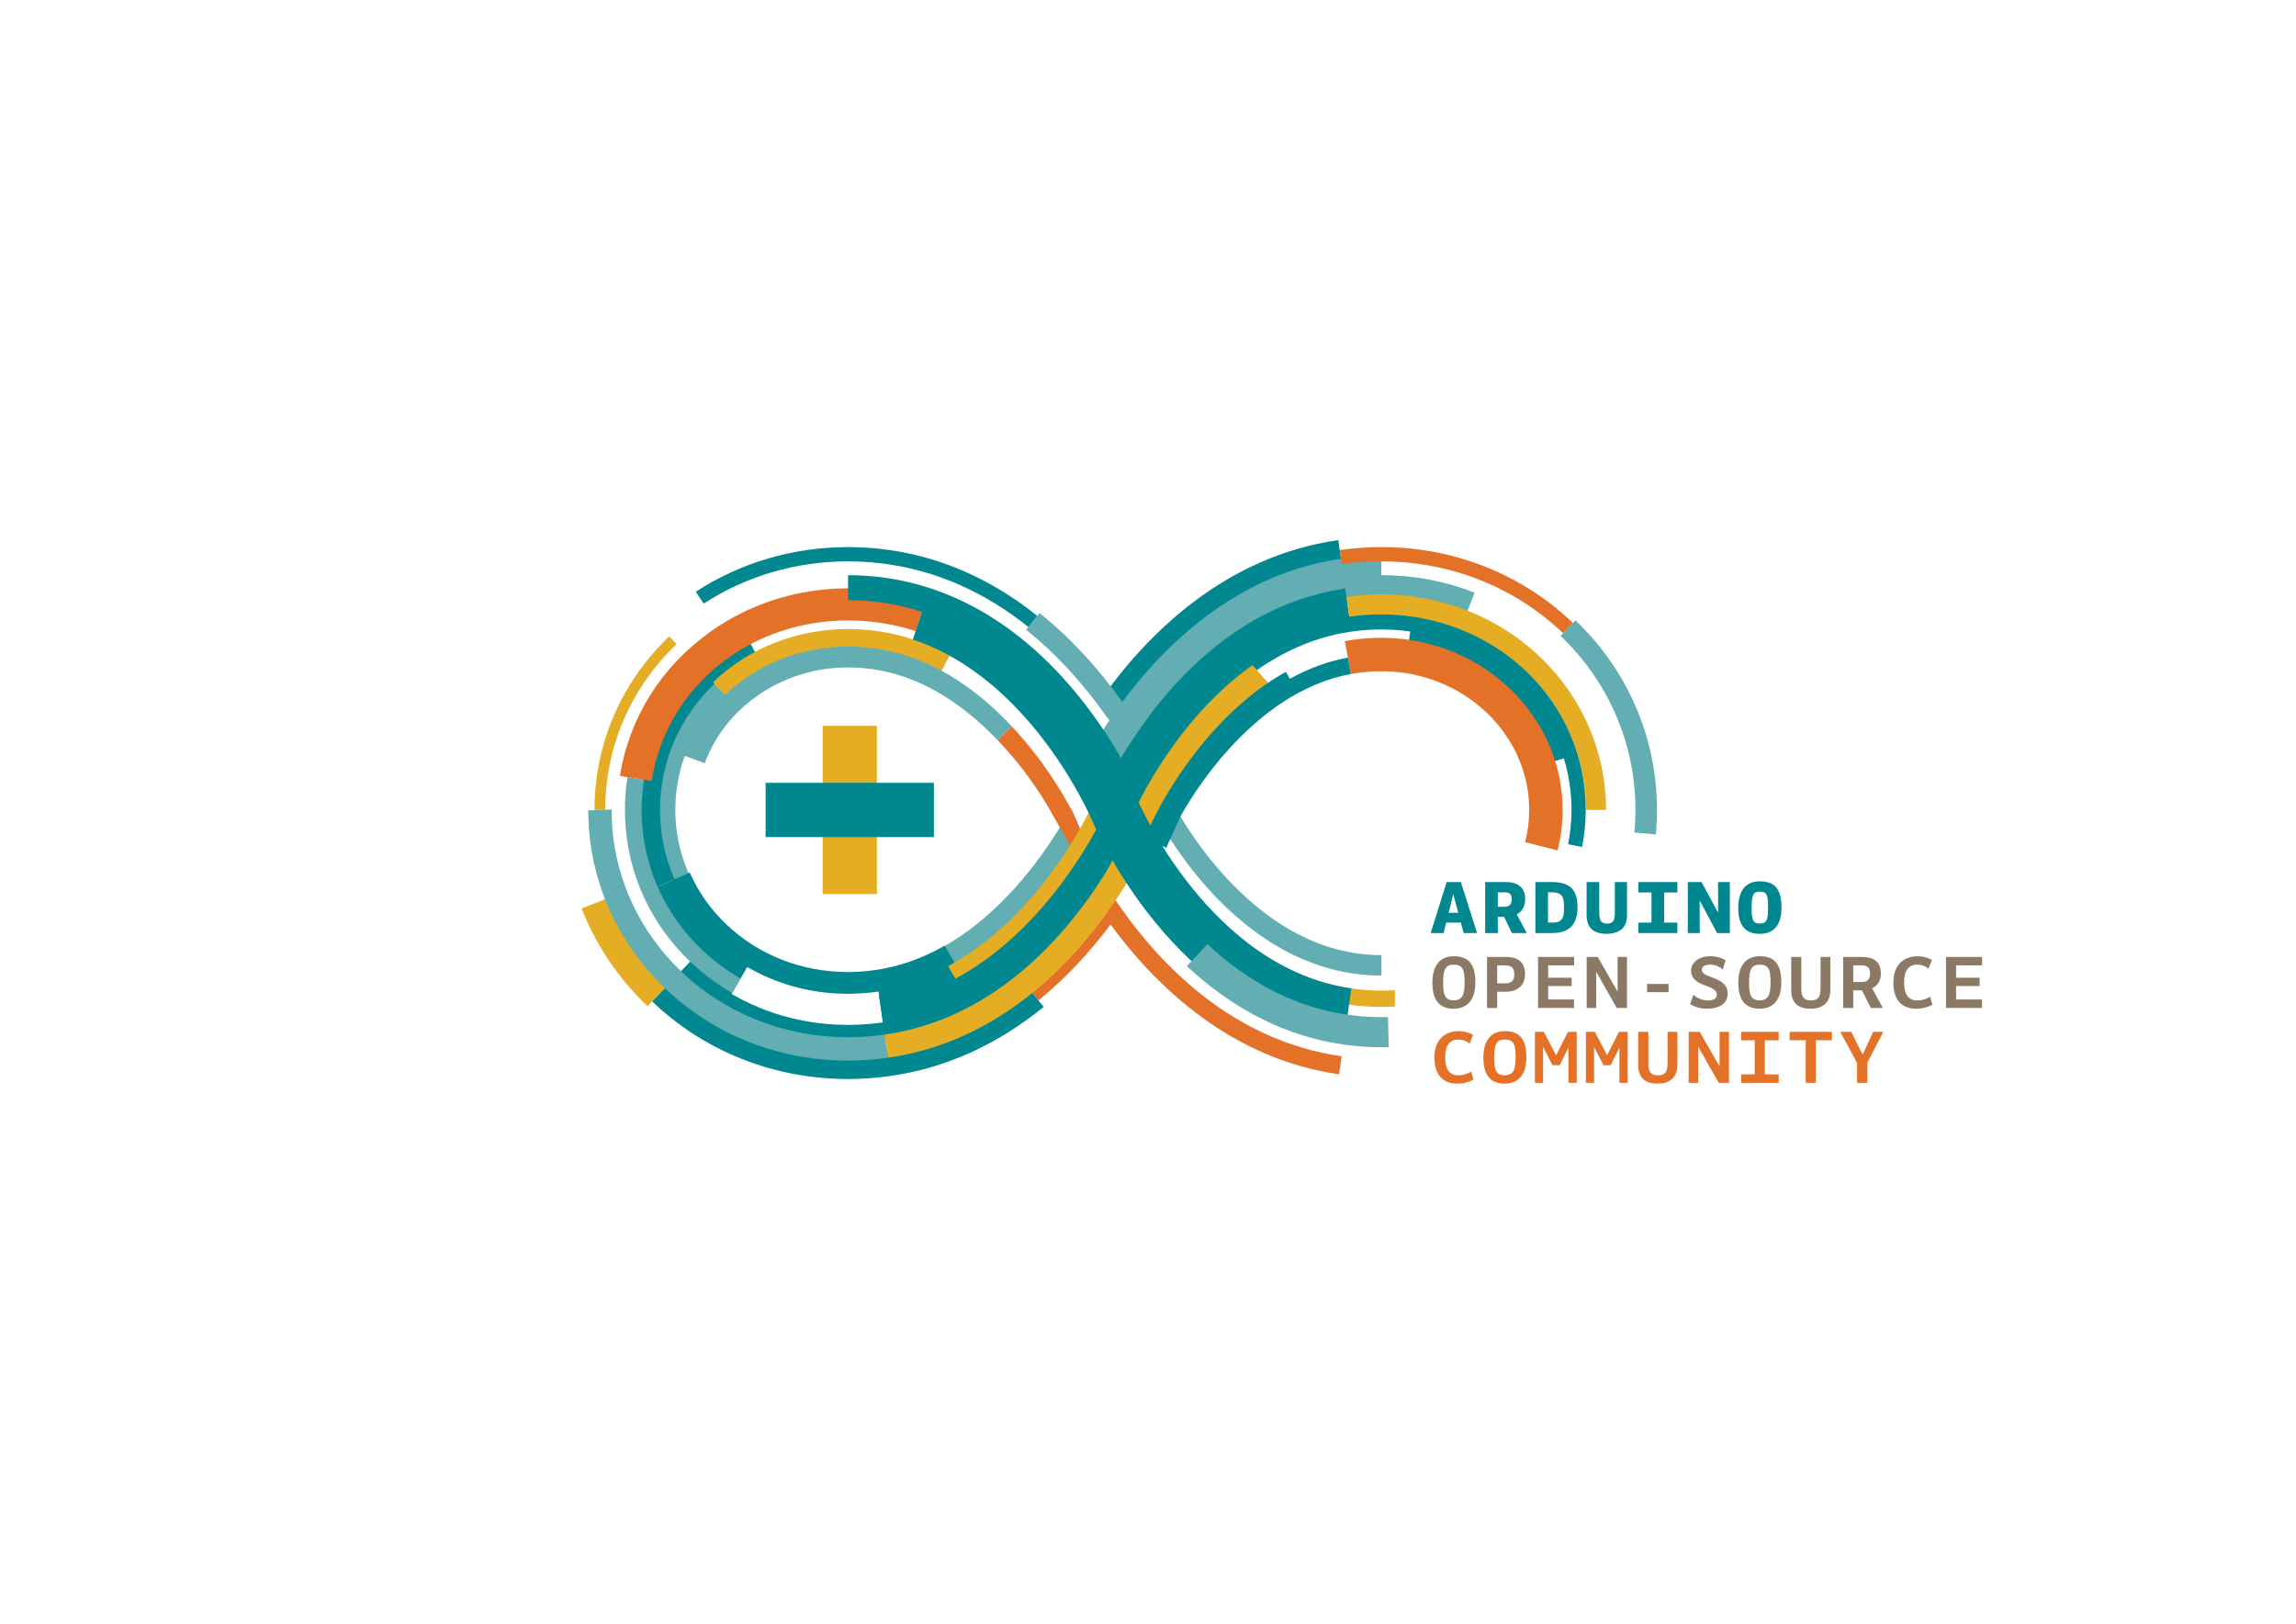
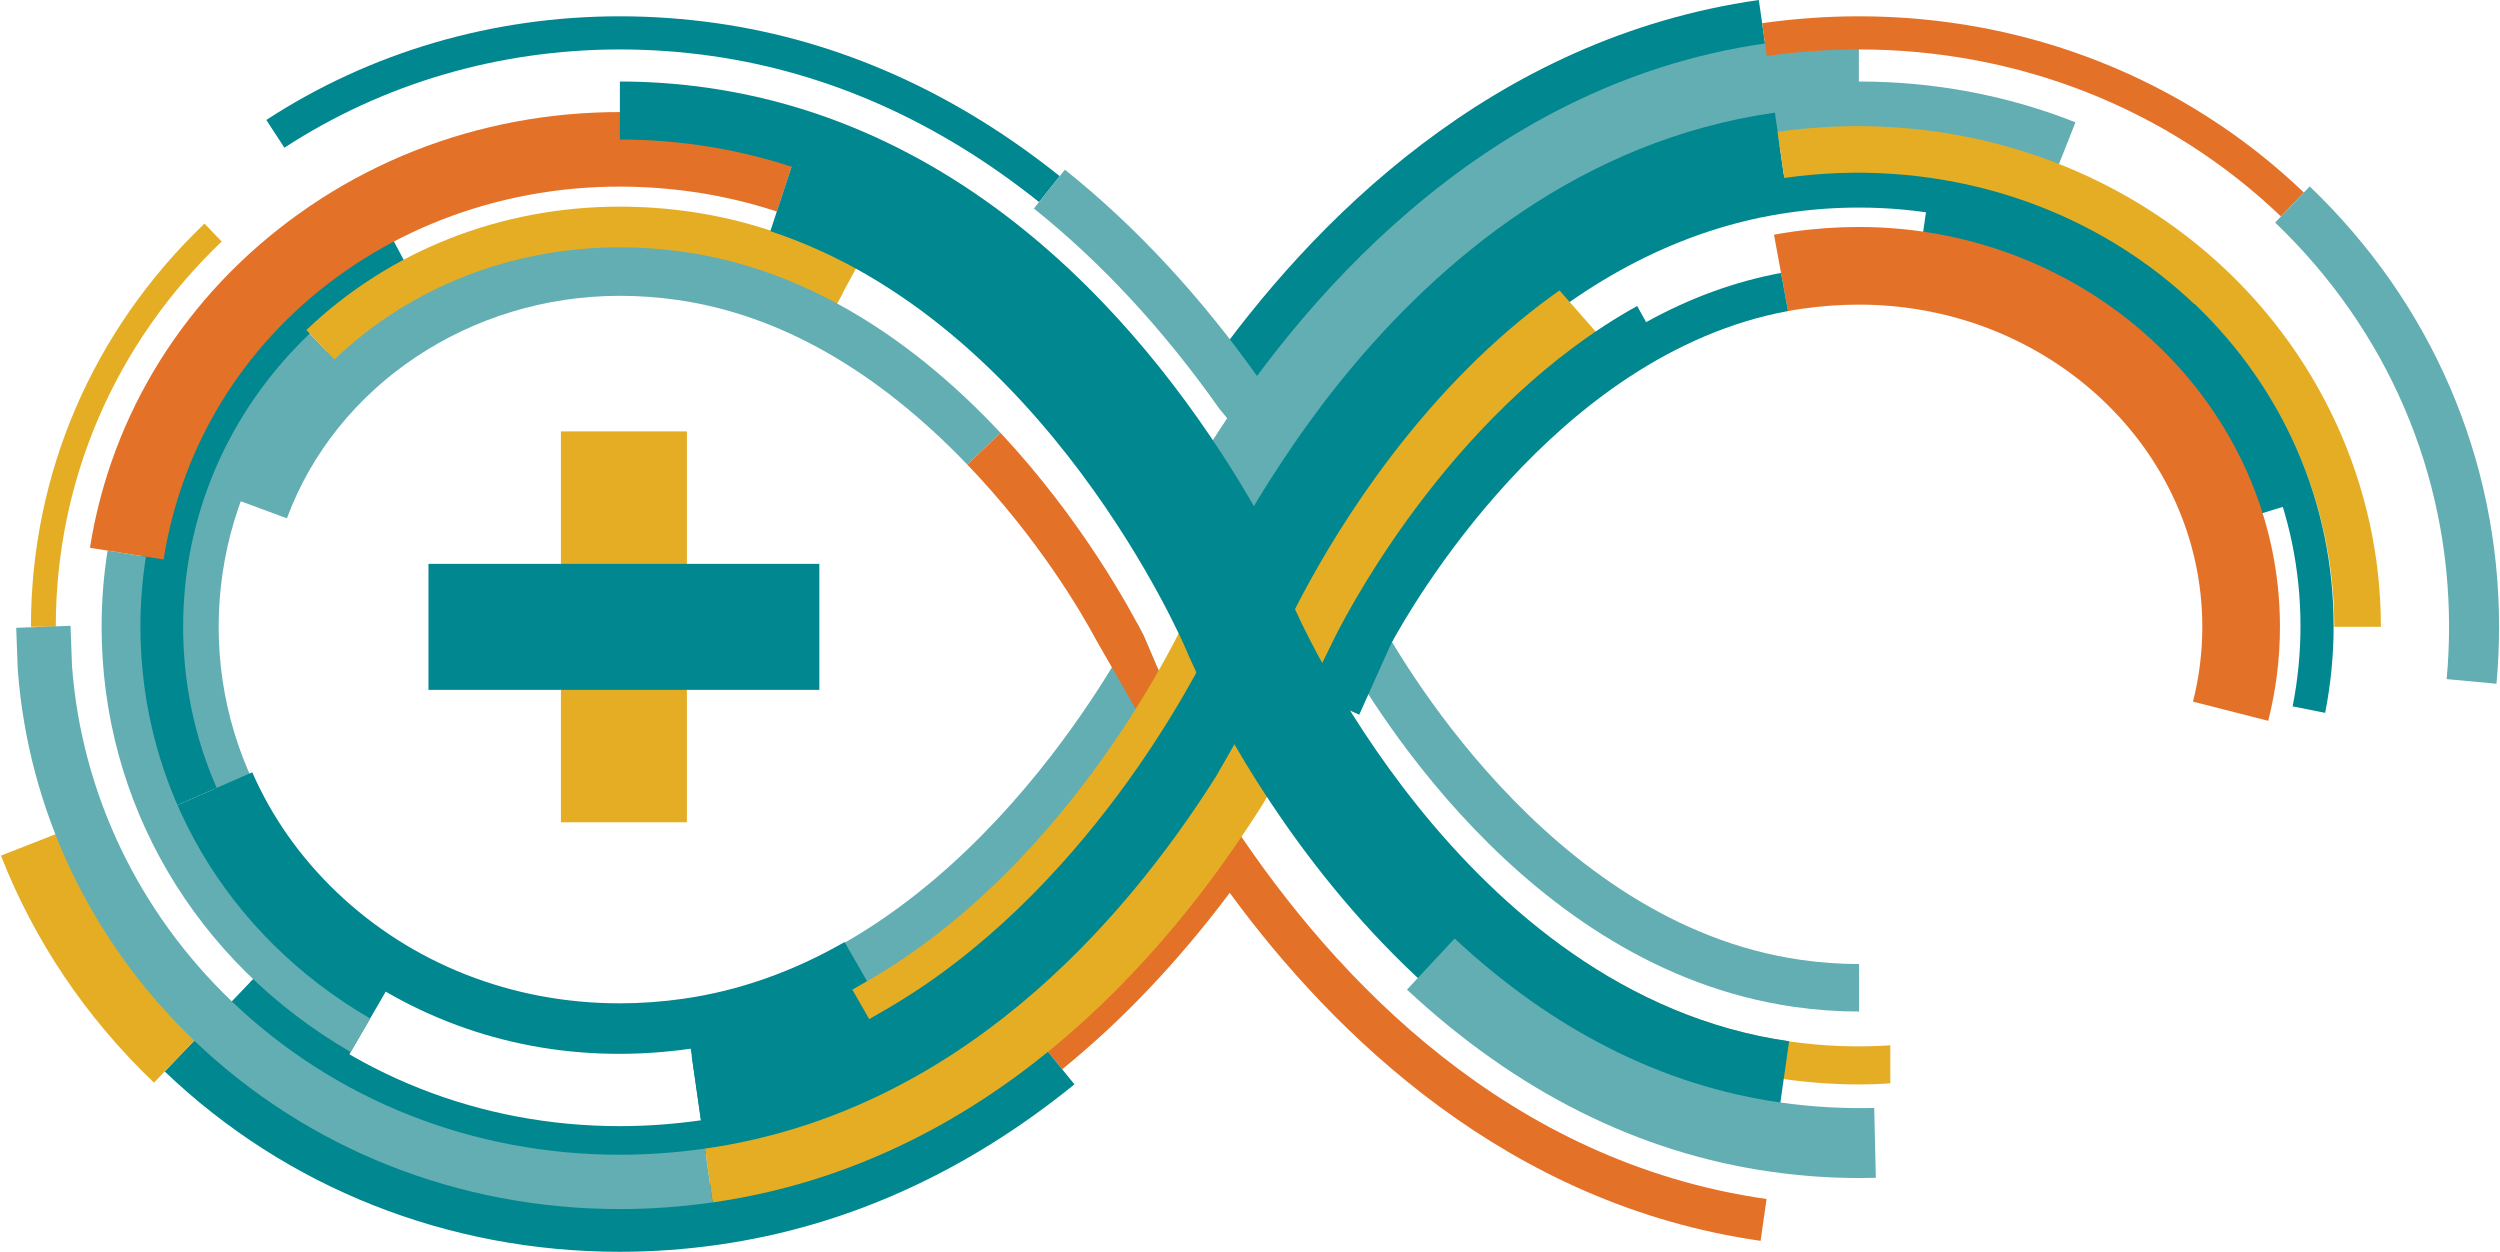
- <svg xmlns="http://www.w3.org/2000/svg" version="1.0" x="0px" y="0px" width="841.891px" height="595.275px" viewBox="0 0 841.891 595.275" enable-background="new 0 0 841.891 595.275" xml:space="preserve">
-   <g id="LOGO">
-     <g>
-       <path fill="#62AEB2" d="M345.23,245.898l0.872-1.612c-8.086-4.307-16.404-7.133-24.769-8.328c-3.465-0.491-6.956-0.74-10.377-0.74    c-27.598,0-52.288,16.601-61.44,41.308l8.883,3.289c7.781-21.009,28.903-35.124,52.558-35.124c2.978,0,6.021,0.217,9.042,0.646    c16.037,2.291,31.447,11.039,45.803,26l5.229-5.019C363.967,258.769,355.346,251.37,345.23,245.898z" />
-       <path fill="#62AEB2" d="M280.472,356.516c-23.789-11.059-39.16-34.446-39.16-59.582c0-12.716,3.727-25.022,10.776-35.588    c2.682-4.024,5.851-7.796,9.416-11.21l4.367,4.562c-3.233,3.094-6.103,6.509-8.53,10.15c-6.355,9.526-9.715,20.62-9.715,32.085    c0,23.038,13.605,43.675,35.508,53.855L280.472,356.516z" />
-       <path fill="#62AEB2" d="M396.354,304.689l-2.738-6.389c-0.25-0.493-0.595-1.154-1.013-1.933    c-4.795,9.08-30.021,53.416-71.498,59.339c-3.387,0.484-6.88,1.592-10.183,1.592c-9.66-0.004-18.926-2.037-27.538-6.044    l-3.162,5.795c9.61,4.471,19.938,6.739,30.705,6.743c3.651,0,7.397-0.271,11.134-0.805c40.02-5.716,65.279-42.317,74.582-58.423    L396.354,304.689z" />
-       <path fill="#E47128" d="M405.128,335.549c-8.114,11.026-17.068,20.572-26.674,28.371l2.318,2.854    c9.499-7.713,18.374-17.07,26.441-27.847c16.509,22.525,43.977,49.245,83.794,54.929l0.943-6.603    c-40.696-5.811-67.953-34.586-84.16-59.075C407.027,327.022,405.128,335.549,405.128,335.549z" />
-       <path fill="#E5AD24" d="M511.482,362.999c-5.256,0.344-10.605,0.145-15.971-0.622c-12.228-1.748-24.078-6.63-35.223-14.511    l-3.465,4.898c11.929,8.436,24.659,13.668,37.838,15.552c3.966,0.567,7.967,0.854,11.891,0.854c1.651,0,3.293-0.063,4.93-0.163    V362.999z" />
-       <path fill="#E47128" d="M399.523,303.331l-3.17,1.358l-2.738-6.389c-2.051-4.038-9.736-18.259-22.584-31.983l-5.229,5.019    c11.268,11.742,18.037,23.381,20.425,27.84l9.612,16.774l8.217-4.711L399.523,303.331z" />
-       <path fill="#62AEB2" d="M506.553,357.661c-3.405,0-6.858-0.248-10.263-0.738c-42.807-6.113-67.851-49.576-72.437-58.228    l6.623-3.51c2.628,4.957,26.83,48.599,66.878,54.318c3.056,0.439,6.148,0.663,9.198,0.663V357.661z" />
-       <path fill="#00878F" d="M566.199,280.234c-2.853-9.264-8.175-17.812-15.393-24.721c-9.459-9.048-21.471-14.832-34.738-16.726    l1.213-8.492c15.051,2.147,28.694,8.725,39.456,19.02c8.272,7.918,14.379,17.736,17.661,28.394L566.199,280.234z" />
-       <path fill="#00878F" d="M451.607,252.945l-4.043-4.604c14.56-12.787,30.402-20.478,47.089-22.858    c3.94-0.563,7.934-0.849,11.867-0.849c20.32,0,39.357,7.507,53.604,21.139l-4.236,4.428    c-13.101-12.535-30.633-19.439-49.367-19.439c-3.645,0-7.346,0.266-11.001,0.788C480.031,233.759,465.257,240.958,451.607,252.945    z" />
-       <path fill="#E5AD24" d="M420.48,312.622l-21.253-10.11l5.055-10.627c3.283-6.899,15.691-30.904,37.54-50.085l8.844-7.764    l15.527,17.688l-8.844,7.764c-18.944,16.63-29.825,38.328-31.813,42.509L420.48,312.622z" />
-       <path fill="#00878F" d="M240.581,325.311c-3.925-8.957-5.915-18.505-5.915-28.377c0-19.555,7.901-37.88,22.248-51.602    c5.012-4.794,10.668-8.883,16.812-12.153l3.455,6.49c-5.55,2.955-10.659,6.647-15.186,10.978    c-12.882,12.32-19.977,28.759-19.977,46.287c0,8.851,1.782,17.404,5.296,25.426L240.581,325.311z" />
-       <path fill="#E5AD24" d="M265.907,254.738l-4.439-4.643c13.137-12.562,30.713-19.48,49.489-19.48c3.66,0,7.372,0.265,11.032,0.787    c8.964,1.281,17.812,4.258,26.297,8.846l-3.055,5.65c-7.816-4.226-15.941-6.963-24.151-8.137    c-3.359-0.479-6.766-0.723-10.123-0.723C293.843,237.039,277.844,243.325,265.907,254.738z" />
-       <path fill="#E5AD24" d="M221.919,296.934h-3.922c0-24.146,9.729-46.749,27.395-63.645l2.711,2.834    C231.218,252.272,221.919,273.868,221.919,296.934z" />
-       <path fill="#00878F" d="M377.118,229.892c-15.847-12.668-33.217-20.424-51.628-23.053c-4.822-0.688-9.712-1.036-14.533-1.036    c-19.073,0-37.384,5.363-52.953,15.511l-2.855-4.381c16.42-10.703,35.719-16.36,55.809-16.36c5.067,0,10.206,0.366,15.272,1.089    c19.349,2.763,37.568,10.887,54.154,24.145L377.118,229.892z" />
-       <path fill="#00878F" d="M413.901,263.84l-10.318-7.281c16.506-23.396,45.024-52.546,87.146-58.56l1.785,12.502    C454.851,215.879,428.976,242.475,413.901,263.84z" />
-       <path fill="#62AEB2" d="M425.715,265.347l-7.301-5.52c14.446-19.11,39.062-42.947,74.293-47.974    c4.582-0.655,9.23-0.987,13.813-0.987c11.874,0,23.376,2.166,34.187,6.438l-3.363,8.512c-9.735-3.847-20.105-5.797-30.823-5.797    c-4.151,0-8.363,0.302-12.52,0.896C461.855,225.501,439.124,247.608,425.715,265.347z" />
-       <path fill="#62AEB2" d="M410.996,280.249l-10.215-4.158l3.037-7.463l0.262-0.413c13.188-20.874,42.108-56.862,87.627-63.356    c4.915-0.702,9.899-1.058,14.813-1.058v11.029c-4.394,0-8.854,0.319-13.254,0.947c-38.844,5.542-64.693,34.458-79.603,57.918    L410.996,280.249z" />
-       <path fill="#62AEB2" d="M410.822,268.945l-5.285-6.484c-8.783-12.447-18.619-23.062-29.235-31.549l4.898-6.128    c11.16,8.922,21.479,20.038,30.667,33.04l5.031,6.158L410.822,268.945z" />
-       <path fill="#E47128" d="M573.146,232.169c-17.769-17.003-41.43-26.366-66.625-26.366c-4.817,0-9.706,0.349-14.53,1.036    l-0.738-5.178c5.067-0.723,10.205-1.089,15.269-1.089c26.549,0,51.494,9.879,70.24,27.817L573.146,232.169z" />
-       <path fill="#00878F" d="M324.215,378.084l-1.906-13.346c53.362-7.618,79.951-69.773,80.213-70.4    c1.182-2.841,29.705-69.851,90.745-78.562l1.904,13.346c-53.525,7.638-79.944,69.772-80.205,70.399    C413.78,302.371,385.239,369.371,324.215,378.084z" />
-       <path fill="#00878F" d="M268.146,364.592l5.853-10.072c14.362,8.344,31.006,11.457,48.135,9.006l1.65,11.526    c11.158-1.593,22.06-5.413,32.401-11.353l-9.766-17.004c-8.176,4.696-16.726,7.706-25.413,8.946    c-3.368,0.481-6.759,0.725-10.084,0.725c-16.981-0.001-32.855-6.243-44.698-17.576c-5.736-5.49-10.21-11.846-13.295-18.889    l-16.833,7.373c4.019,9.171,9.881,17.582,17.419,24.796l-0.848,0.886C257.382,357.468,262.58,361.354,268.146,364.592z" />
-       <path fill="#00878F" d="M310.927,381.103c-23.386-0.001-45.333-8.682-61.805-24.441l3.701-3.868    c15.471,14.803,36.104,22.955,58.098,22.956c4.24,0,8.554-0.31,12.827-0.921c44.007-6.285,70.607-43.525,82.582-65.257    l3.037-7.188l4.932,2.084l-3.211,7.564c-12.424,22.588-40.193,61.472-86.582,68.096    C319.982,380.774,315.414,381.103,310.927,381.103z" />
-       <path fill="#00878F" d="M310.927,395.585c-27.139-0.004-52.641-10.112-71.815-28.463l6.779-7.084    c17.341,16.597,40.436,25.738,65.031,25.742c4.719,0,9.51-0.344,14.243-1.022c18.344-2.621,35.622-10.432,51.357-23.216    l6.182,7.609c-17.134,13.92-36.025,22.437-56.15,25.312C321.363,395.207,316.105,395.585,310.927,395.585z" />
-       <path fill="#E5AD24" d="M325.601,387.789l-1.213-8.492c39.533-5.645,65.689-35.059,80.683-58.772    c0.459-0.796,4.496-7.801,6.042-10.741l7.594,3.992c-1.712,3.255-6.065,10.794-6.25,11.113l-0.087,0.146    C396.417,350.288,368.415,381.676,325.601,387.789z" />
-       <path fill="#62AEB2" d="M268.458,364.057c-24.613-14.292-39.307-39.385-39.307-67.123c0-4.036,0.317-8.083,0.944-12.027    l6.051,0.961c-0.575,3.628-0.868,7.351-0.868,11.066c0,25.529,13.554,48.642,36.256,61.824L268.458,364.057z" />
-       <path fill="#E47128" d="M238.933,286.309l-11.623-1.844c3.364-21.195,15.08-39.924,32.991-52.735    c18.191-13.013,40.842-18.38,63.796-15.105c5.169,0.739,10.318,1.945,15.307,3.584l-3.674,11.18    c-4.335-1.424-8.809-2.472-13.297-3.114C281.706,222.478,245.02,247.957,238.933,286.309z" />
-       <path fill="#E5AD24" d="M237.418,368.893c-10.731-10.267-18.858-22.326-24.156-35.843l13.691-5.367    c4.514,11.515,11.455,21.805,20.631,30.584L237.418,368.893z" />
-       <path fill="#62AEB2" d="M310.927,388.842c-25.394-0.003-49.241-9.446-67.157-26.591c-16.307-15.605-26.196-36.384-27.847-58.507    l-0.009-0.159l-0.242-6.491l8.572-0.32l0.239,6.41c1.51,19.978,10.464,38.75,25.218,52.87    c16.312,15.609,38.054,24.207,61.221,24.21c4.453,0,8.982-0.325,13.465-0.967l1.215,8.492    C320.718,388.487,315.78,388.842,310.927,388.842z" />
-       <path fill="#E5AD24" d="M350.312,358.852l-2.665-4.644l2.321-1.332c30.274-17.379,47.186-50.602,50.269-57.085l1.149-2.417    l4.834,2.299l-1.149,2.417c-3.202,6.735-20.781,41.258-52.437,59.429L350.312,358.852z" />
-       <path fill="#00878F" d="M417.194,293.418c-0.268-0.643-2.177-5.146-5.808-11.729l1.363-0.751    c-12.627-22.914-40.847-62.358-87.973-69.085c-4.584-0.655-9.234-0.987-13.82-0.987v9.152c4.154,0,8.368,0.302,12.526,0.896    c5.095,0.728,9.944,1.895,14.571,3.399l-3.348,10.179c43.5,14.308,65.375,65.454,65.586,65.956    c1.206,2.899,30.249,71.119,92.633,80.023l2.586-18.121C443.533,354.931,417.448,294.022,417.194,293.418z" />
-       <path fill="#E5AD24" d="M588.917,296.934h-7.354c0-20.25-8.935-39.615-24.514-53.13c-16.736-14.519-39.445-20.973-62.312-17.715    l-1.037-7.279c24.973-3.564,49.821,3.523,68.168,19.439C579.058,253.161,588.917,274.551,588.917,296.934z" />
-       <rect x="301.648" y="266.091" fill="#E5AD24" width="19.887" height="61.699" />
-       <rect x="280.743" y="286.998" fill="#00878F" width="61.695" height="19.89" />
-       <path fill="#62AEB2" d="M607.156,305.922l-7.859-0.729c0.251-2.714,0.379-5.492,0.379-8.26c0-24.208-9.749-46.866-27.451-63.803    l5.457-5.703c19.272,18.439,29.887,43.124,29.887,69.506C607.568,299.942,607.43,302.967,607.156,305.922z" />
-       <path fill="#00878F" d="M580.115,310.515l-5.131-1.02c0.824-4.148,1.242-8.411,1.242-12.669c0-17.818-7.21-34.53-20.301-47.057    l3.615-3.779c14.133,13.523,21.916,31.577,21.916,50.836C581.457,301.426,581.005,306.031,580.115,310.515z" />
-       <path fill="#E47128" d="M571.13,311.774l-11.875-3.027c0.978-3.834,1.473-7.809,1.474-11.814    c0-28.039-24.317-50.851-54.208-50.851c-2.91,0-5.886,0.213-8.845,0.632c-0.783,0.112-1.564,0.241-2.342,0.384l-2.211-12.055    c0.938-0.172,1.877-0.326,2.827-0.462c3.532-0.501,7.087-0.755,10.57-0.755c36.648,0,66.464,28.311,66.464,63.107    C572.983,301.96,572.359,306.952,571.13,311.774z" />
-       <path fill="#00878F" d="M472.94,248.847l-1.413-2.549c-28.136,15.598-44.606,46.13-47.623,52.093l-2.979,6.064l-3.151-1.549    l-1.299,2.885l11.18,5.02l5.012-11.162c2.948-5.463,25.839-45.765,62.673-52.552l-1.108-6.016    C487,242.417,479.851,245.019,472.94,248.847z" />
-       <path fill="#62AEB2" d="M506.553,383.94c-4.619,0-9.324-0.338-13.984-1.004c-20.805-2.971-40.108-12.638-57.375-28.731l7.52-8.068    c15.586,14.527,32.885,23.235,51.415,25.882c4.951,0.706,9.925,0.976,14.812,0.861l0.258,11.027    C508.316,383.928,507.436,383.94,506.553,383.94z" />
-     </g>
-   </g>
-   <g id="OPENSOURCECOMMUNITY">
-     <g>
-       <path fill="#00878F" d="M524.588,342.071l5.867-18.696h5.206l5.954,18.696h-4.918l-1.036-3.825h-5.378l-0.949,3.825H524.588z     M532.871,327.805l-1.696,6.846h3.537L532.871,327.805z" />
-       <path fill="#00878F" d="M544.579,323.375h7.536c5.177,0,7.133,2.646,7.133,6.242c0,2.56-1.035,4.516-3.077,5.608l3.652,6.846    h-5.465l-2.818-5.925h-2.33v5.925h-4.631V323.375z M554.33,329.646c0-1.668-0.604-2.502-2.762-2.502h-2.358v5.292h2.445    C553.266,332.436,554.33,331.717,554.33,329.646z" />
-       <path fill="#00878F" d="M562.99,323.375h6.126c6.989,0,9.319,3.309,9.319,9.176c0,4.43-1.352,9.521-9.29,9.521h-6.155V323.375z     M567.621,327.144v11.103h1.754c3.826,0,4.113-2.33,4.113-5.494c0-3.652-0.374-5.608-4.516-5.608H567.621z" />
-       <path fill="#00878F" d="M592.128,323.375h4.458v12.282c0,5.522-4.228,6.702-7.535,6.702c-3.193,0-7.277-1.064-7.277-6.731v-12.253    h4.631v11.391c0,3.106,1.093,3.825,2.848,3.825c2.1,0,2.876-0.949,2.876-3.797V323.375z" />
-       <path fill="#00878F" d="M600.729,338.246h4.832v-11.045h-4.832v-3.826h14.324v3.826h-4.861v11.045h4.861v3.825h-14.324V338.246z" />
-       <path fill="#00878F" d="M623.253,342.071h-4.372v-18.696h5.034l6.068,11.218v-11.218h4.314v18.696h-4.688l-6.386-11.965    L623.253,342.071z" />
-       <path fill="#00878F" d="M653.226,332.724c0,5.407-1.984,9.636-7.996,9.636c-5.379,0-7.853-3.251-7.853-9.435    c0-5.638,2.157-9.809,7.824-9.809C650.521,323.116,653.226,325.59,653.226,332.724z M648.308,332.724    c0-4.573-0.374-5.839-3.106-5.839c-2.474,0-2.905,1.467-2.905,6.04c0,3.768,0.259,5.666,2.934,5.666    C647.934,338.591,648.308,337.038,648.308,332.724z" />
-       <path fill="#8C7965" d="M540.982,360.182c0,5.465-2.243,9.636-7.967,9.636c-5.408,0-7.795-3.423-7.795-9.492    c0-5.695,2.301-9.751,7.852-9.751C538.451,350.574,540.982,353.394,540.982,360.182z M537.042,360.182    c0-4.688-0.69-6.529-3.97-6.529c-3.135,0-3.911,1.898-3.911,6.673c0,4.171,0.575,6.414,3.854,6.414    C536.266,366.739,537.042,364.611,537.042,360.182z" />
-       <path fill="#8C7965" d="M545.27,350.833h7.047c5.005,0,6.874,2.618,6.874,6.271c0,3.912-2.502,6.472-7.018,6.472h-3.192v5.954    h-3.711V350.833z M555.25,357.248c0-1.956-0.69-3.337-3.308-3.337h-2.962v6.587h3.077    C554.071,360.498,555.25,359.664,555.25,357.248z" />
-       <path fill="#8C7965" d="M577.199,350.833v3.078h-9.521v4.545h8.628v3.049h-8.628v4.918h9.491v3.106h-13.202v-18.696H577.199z" />
-       <path fill="#8C7965" d="M585.312,369.529h-3.51v-18.696h4.056l7.277,12.714v-12.714h3.451v18.696h-3.768l-7.536-13.288    L585.312,369.529z" />
-       <path fill="#8C7965" d="M603.951,363.748v-3.021h7.881v3.021H603.951z" />
-       <path fill="#8C7965" d="M620.09,355.78c0-3.049,3.077-5.206,6.932-5.206c2.1,0,3.969,0.432,5.724,1.41l-1.035,3.451    c-1.208-1.064-2.762-1.783-4.66-1.783c-1.754,0-3.02,0.546-3.02,1.869c0,3.365,9.463,2.244,9.463,8.773    c0,3.911-3.596,5.522-7.564,5.522c-2.043,0-4.314-0.461-6.213-1.697l1.208-3.423c1.467,1.294,3.278,2.071,5.378,2.071    c1.812,0,3.222-0.604,3.222-2.101C629.523,360.699,620.09,362.138,620.09,355.78z" />
-       <path fill="#8C7965" d="M653.168,360.182c0,5.465-2.243,9.636-7.967,9.636c-5.408,0-7.795-3.423-7.795-9.492    c0-5.695,2.301-9.751,7.852-9.751C650.637,350.574,653.168,353.394,653.168,360.182z M649.228,360.182    c0-4.688-0.69-6.529-3.97-6.529c-3.135,0-3.911,1.898-3.911,6.673c0,4.171,0.575,6.414,3.854,6.414    C648.451,366.739,649.228,364.611,649.228,360.182z" />
-       <path fill="#8C7965" d="M667.552,350.833h3.596v12.052c0,5.034-3.193,6.933-7.277,6.933c-3.969,0-7.075-1.64-7.075-6.846v-12.139    h3.71v11.506c0,3.48,1.18,4.43,3.509,4.43c2.646,0,3.538-1.209,3.538-4.487V350.833z" />
-       <path fill="#8C7965" d="M675.837,350.833h6.932c5.005,0,6.903,2.388,6.903,6.041c0,2.56-1.122,4.458-3.222,5.465l3.94,7.19h-4.4    l-3.279-6.472h-3.163v6.472h-3.711V350.833z M685.731,356.932c0-2.101-0.863-3.021-3.308-3.021h-2.876v6.126h2.962    C684.38,360.037,685.731,359.261,685.731,356.932z" />
-       <path fill="#8C7965" d="M708.57,368.35c-1.898,1.007-3.739,1.468-5.867,1.468c-5.379,0-8.456-3.193-8.456-9.607    c0-6.155,3.509-9.636,8.944-9.636c1.928,0,3.739,0.489,5.207,1.381l-1.237,3.164c-1.352-1.064-2.675-1.467-4.142-1.467    c-3.164,0-4.832,2.157-4.832,6.472c0,4.372,1.524,6.645,4.86,6.645c1.812,0,3.423-0.547,4.66-1.381L708.57,368.35z" />
-       <path fill="#8C7965" d="M726.78,350.833v3.078h-9.521v4.545h8.628v3.049h-8.628v4.918h9.491v3.106h-13.202v-18.696H726.78z" />
-       <path fill="#E47128" d="M540.292,395.809c-1.898,1.007-3.739,1.468-5.867,1.468c-5.379,0-8.456-3.193-8.456-9.607    c0-6.155,3.509-9.636,8.944-9.636c1.928,0,3.739,0.489,5.206,1.381l-1.236,3.164c-1.352-1.064-2.675-1.467-4.142-1.467    c-3.164,0-4.832,2.157-4.832,6.472c0,4.372,1.524,6.645,4.86,6.645c1.812,0,3.423-0.547,4.66-1.381L540.292,395.809z" />
-       <path fill="#E47128" d="M559.68,387.641c0,5.465-2.243,9.636-7.967,9.636c-5.408,0-7.795-3.423-7.795-9.492    c0-5.695,2.301-9.751,7.852-9.751C557.148,378.033,559.68,380.853,559.68,387.641z M555.739,387.641    c0-4.688-0.69-6.529-3.97-6.529c-3.135,0-3.911,1.898-3.911,6.673c0,4.171,0.575,6.414,3.854,6.414    C554.963,394.198,555.739,392.07,555.739,387.641z" />
-       <path fill="#E47128" d="M575.099,384.074l-3.192,6.442h-2.646l-3.451-6.702v13.174h-2.991v-18.696h3.279l4.486,8.572l4.372-8.572    h3.192v18.696h-3.049V384.074z" />
-       <path fill="#E47128" d="M593.796,384.074l-3.192,6.442h-2.646l-3.451-6.702v13.174h-2.991v-18.696h3.279l4.486,8.572l4.372-8.572    h3.192v18.696h-3.049V384.074z" />
-       <path fill="#E47128" d="M611.458,378.292h3.596v12.052c0,5.034-3.193,6.933-7.277,6.933c-3.969,0-7.075-1.64-7.075-6.846v-12.139    h3.71v11.506c0,3.48,1.18,4.43,3.509,4.43c2.646,0,3.538-1.209,3.538-4.487V378.292z" />
-       <path fill="#E47128" d="M622.707,396.988h-3.51v-18.696h4.056l7.277,12.714v-12.714h3.451v18.696h-3.768l-7.536-13.288    L622.707,396.988z" />
-       <path fill="#E47128" d="M638.441,393.882h4.976v-12.483h-4.976v-3.106h13.749v3.106h-5.062v12.483h5.062v3.106h-13.749V393.882z" />
-       <path fill="#E47128" d="M671.723,381.37h-5.896v15.618h-3.711V381.37h-5.896v-3.078h15.503V381.37z" />
-       <path fill="#E47128" d="M682.999,386.662l3.854-8.37h3.71l-5.867,11.333v7.363h-3.739v-7.277l-6.155-11.419h3.998L682.999,386.662    z" />
-     </g>
-   </g>
+ <svg xmlns="http://www.w3.org/2000/svg" width="695" height="348" viewBox="0 0 695 348" fill="none">
+   <path d="M232.692 84.362L234.228 81.523C219.987 73.937 205.336 68.96 190.604 66.855C184.501 65.99 178.352 65.552 172.327 65.552C123.72 65.552 80.234 94.79 64.115 138.306L79.76 144.099C93.465 107.096 130.666 82.236 172.329 82.236C177.574 82.236 182.933 82.618 188.254 83.374C216.499 87.409 243.64 102.816 268.925 129.167L278.135 120.327C265.693 107.031 250.509 93.999 232.692 84.362Z" fill="#62AEB2" />
+   <path d="M118.636 279.189C76.738 259.711 49.665 218.521 49.665 174.25C49.665 151.853 56.23 130.179 68.645 111.57C73.368 104.482 78.95 97.839 85.229 91.826L92.92 99.861C87.226 105.31 82.171 111.325 77.897 117.738C66.704 134.515 60.786 154.055 60.786 174.248C60.786 214.824 84.748 251.171 123.325 269.101L118.636 279.189Z" fill="#62AEB2" />
+   <path d="M322.735 187.908L317.913 176.655C317.473 175.787 316.865 174.623 316.129 173.251C307.683 189.243 263.254 267.331 190.202 277.763C184.236 278.615 178.084 280.567 172.267 280.567C155.253 280.559 138.933 276.979 123.765 269.921L118.196 280.128C135.122 288.003 153.312 291.997 172.276 292.004C178.706 292.004 185.304 291.527 191.886 290.586C262.371 280.519 306.859 216.055 323.244 187.688L322.735 187.908Z" fill="#62AEB2" />
+   <path d="M338.189 242.261C323.898 261.68 308.127 278.494 291.209 292.23L295.291 297.256C312.021 283.672 327.653 267.191 341.861 248.21C370.937 287.883 419.316 334.944 489.444 344.955L491.105 333.325C419.429 323.09 371.422 272.41 342.877 229.279C341.533 227.242 338.189 242.261 338.189 242.261Z" fill="#E47128" />
+   <path d="M525.506 290.607C516.249 291.213 506.828 290.863 497.377 289.512C475.84 286.433 454.969 277.835 435.34 263.954L429.237 272.581C450.247 287.439 472.668 296.654 495.88 299.972C502.865 300.971 509.912 301.476 516.823 301.476C519.731 301.476 522.623 301.365 525.506 301.189V290.607Z" fill="#E5AD24" />
+   <path d="M328.317 185.516L322.733 187.908L317.911 176.656C314.299 169.544 300.763 144.497 278.135 120.325L268.925 129.165C288.771 149.846 300.693 170.345 304.899 178.198L321.828 207.742L336.3 199.445L328.317 185.516Z" fill="#E47128" />
+   <path d="M516.825 281.206C510.828 281.206 504.746 280.769 498.749 279.906C423.354 269.139 379.245 192.59 371.168 177.351L382.833 171.169C387.462 179.9 430.088 256.765 500.623 266.837C506.005 267.611 511.451 268.005 516.823 268.005V281.206H516.825Z" fill="#62AEB2" />
+   <path d="M621.877 144.837C616.852 128.52 607.479 113.465 594.766 101.296C578.106 85.361 556.95 75.173 533.583 71.838L535.72 56.881C562.228 60.662 586.257 72.248 605.212 90.38C619.781 104.326 630.537 121.618 636.318 140.389L621.877 144.837Z" fill="#00878F" />
+   <path d="M420.05 96.773L412.929 88.665C438.573 66.143 466.475 52.597 495.866 48.406C502.805 47.414 509.839 46.91 516.766 46.91C552.555 46.91 586.085 60.132 611.177 84.142L603.717 91.941C580.642 69.863 549.764 57.703 516.768 57.703C510.348 57.703 503.83 58.172 497.393 59.091C470.112 62.982 444.091 75.661 420.05 96.773Z" fill="#00878F" />
+   <path d="M365.227 201.88L327.795 184.074L336.699 165.357C342.481 153.206 364.334 110.927 402.816 77.144L418.393 63.47L445.74 94.623L430.163 108.297C396.798 137.587 377.634 175.803 374.132 183.167L365.227 201.88Z" fill="#E5AD24" />
+   <path d="M48.378 224.229C41.465 208.454 37.96 191.637 37.96 174.25C37.96 139.808 51.876 107.533 77.145 83.365C85.972 74.922 95.934 67.72 106.755 61.96L112.84 73.391C103.065 78.596 94.067 85.098 86.094 92.726C63.405 114.425 50.909 143.378 50.909 174.25C50.909 189.839 54.047 204.903 60.236 219.032L48.378 224.229Z" fill="#00878F" />
+   <path d="M92.984 99.931L85.165 91.754C108.303 69.629 139.259 57.444 172.329 57.444C178.775 57.444 185.313 57.911 191.759 58.83C207.547 61.087 223.13 66.33 238.075 74.411L232.694 84.362C218.928 76.919 204.618 72.098 190.158 70.03C184.242 69.187 178.241 68.757 172.329 68.757C142.186 68.759 114.008 79.83 92.984 99.931Z" fill="#E5AD24" />
+   <path d="M15.509 174.25H8.601C8.601 131.722 25.737 91.912 56.851 62.154L61.626 67.145C31.887 95.588 15.509 133.624 15.509 174.25Z" fill="#E5AD24" />
+   <path d="M288.856 56.171C260.945 33.859 230.352 20.199 197.925 15.569C189.432 14.357 180.82 13.744 172.329 13.744C138.736 13.744 106.486 23.189 79.064 41.063L74.036 33.347C102.956 14.496 136.947 4.532 172.33 4.532C181.255 4.532 190.306 5.177 199.228 6.45C233.307 11.317 265.396 25.625 294.608 48.976L288.856 56.171Z" fill="#00878F" />
+   <path d="M353.64 115.962L335.467 103.139C364.539 61.932 414.767 10.591 488.954 -0.001L492.098 22.018C425.764 31.49 380.191 78.333 353.64 115.962Z" fill="#00878F" />
+   <path d="M374.448 118.616L361.589 108.894C387.032 75.237 430.387 33.253 492.438 24.399C500.508 23.246 508.695 22.661 516.766 22.661C537.68 22.661 557.938 26.476 576.979 34L571.056 48.992C553.91 42.216 535.645 38.782 516.768 38.782C509.457 38.782 502.039 39.314 494.717 40.36C438.1 48.437 398.064 87.373 374.448 118.616Z" fill="#62AEB2" />
+   <path d="M348.524 144.863L330.532 137.54L335.881 124.395L336.343 123.668C359.57 86.903 410.506 23.519 490.677 12.081C499.334 10.845 508.112 10.218 516.767 10.218V29.643C509.028 29.643 501.172 30.205 493.423 31.311C425.008 41.072 379.481 92 353.221 133.32L348.524 144.863Z" fill="#62AEB2" />
+   <path d="M348.217 124.954L338.909 113.534C323.44 91.611 306.116 72.915 287.418 57.968L296.045 47.175C315.701 62.889 333.875 82.467 350.058 105.367L358.919 116.213L348.217 124.954Z" fill="#62AEB2" />
+   <path d="M634.112 60.181C602.816 30.235 561.143 13.744 516.768 13.744C508.284 13.744 499.673 14.359 491.177 15.569L489.877 6.449C498.802 5.175 507.851 4.531 516.77 4.531C563.53 4.531 607.464 21.93 640.481 53.524L634.112 60.181Z" fill="#E47128" />
+   <path d="M195.679 317.176L192.322 293.67C286.307 280.253 333.137 170.782 333.599 169.677C335.681 164.674 385.917 46.651 493.425 31.309L496.778 54.815C402.506 68.267 355.976 177.702 355.516 178.806C353.427 183.826 303.159 301.83 195.679 317.176Z" fill="#00878F" />
+   <path d="M96.927 293.413L107.236 275.674C132.531 290.37 161.846 295.853 192.014 291.536L194.92 311.836C214.572 309.03 233.774 302.302 251.987 291.84L234.787 261.892C220.386 270.163 205.328 275.464 190.028 277.648C184.096 278.495 178.123 278.925 172.267 278.925C142.359 278.923 114.401 267.929 93.542 247.969C83.439 238.3 75.559 227.105 70.126 214.701L40.479 227.686C47.557 243.839 57.882 258.653 71.158 271.359L69.665 272.919C77.969 280.866 87.124 287.71 96.927 293.413Z" fill="#00878F" />
+   <path d="M172.276 322.493C131.087 322.492 92.432 307.202 63.421 279.446L69.939 272.634C97.188 298.706 133.528 313.064 172.265 313.065C179.733 313.065 187.331 312.519 194.857 311.443C272.365 300.374 319.214 234.784 340.306 196.508L345.655 183.849L354.341 187.519L348.686 200.841C326.804 240.625 277.895 309.11 196.192 320.776C188.224 321.914 180.179 322.493 172.276 322.493Z" fill="#00878F" />
+   <path d="M172.276 348C124.477 347.993 79.561 330.19 45.791 297.869L57.73 285.393C88.272 314.624 128.949 330.724 172.267 330.731C180.578 330.731 189.017 330.125 197.353 328.931C229.661 324.315 260.092 310.558 287.806 288.042L298.694 301.443C268.516 325.96 235.244 340.96 199.799 346.024C190.656 347.334 181.396 348 172.276 348Z" fill="#00878F" />
+   <path d="M198.121 334.269L195.984 319.313C265.612 309.37 311.68 257.564 338.088 215.8C338.897 214.398 346.007 202.06 348.73 196.882L362.105 203.913C359.089 209.646 351.423 222.924 351.097 223.486L350.944 223.743C322.846 268.22 273.527 323.503 198.121 334.269Z" fill="#E5AD24" />
+   <path d="M97.477 292.471C54.127 267.299 28.247 223.103 28.247 174.249C28.247 167.141 28.805 160.013 29.909 153.067L40.567 154.759C39.554 161.149 39.038 167.706 39.038 174.249C39.038 219.213 62.91 259.921 102.894 283.138L97.477 292.471Z" fill="#62AEB2" />
+   <path d="M45.475 155.536L25.004 152.288C30.929 114.958 51.564 81.972 83.11 59.408C115.149 36.489 155.043 27.036 195.472 32.804C204.575 34.106 213.644 36.23 222.431 39.117L215.96 58.808C208.325 56.3 200.445 54.454 192.541 53.323C120.81 43.113 56.196 87.988 45.475 155.536Z" fill="#E47128" />
+   <path d="M42.807 300.988C23.907 282.905 9.593 261.666 0.262 237.859L24.375 228.407C32.326 248.688 44.551 266.811 60.712 282.273L42.807 300.988Z" fill="#E5AD24" />
+   <path d="M172.276 336.124C127.55 336.119 85.549 319.487 53.995 289.29C25.274 261.806 7.857 225.208 4.949 186.244L4.933 185.964L4.507 174.532L19.604 173.968L20.025 185.258C22.685 220.444 38.455 253.507 64.441 278.376C93.17 305.867 131.464 321.011 172.267 321.016C180.11 321.016 188.087 320.443 195.982 319.313L198.122 334.269C189.52 335.499 180.823 336.124 172.276 336.124Z" fill="#62AEB2" />
+   <path d="M241.643 283.303L236.949 275.124L241.037 272.778C294.358 242.169 324.144 183.655 329.574 172.236L331.598 167.979L340.112 172.029L338.088 176.286C332.449 188.148 301.487 248.952 245.733 280.956L241.643 283.303Z" fill="#E5AD24" />
+   <path d="M359.44 168.057C358.968 166.924 355.606 158.993 349.21 147.399L351.611 146.076C329.372 105.719 279.669 36.248 196.667 24.399C188.594 23.246 180.404 22.661 172.327 22.661V38.78C179.643 38.78 187.065 39.312 194.388 40.358C203.362 41.641 211.902 43.696 220.052 46.345L214.155 64.273C290.77 89.473 329.298 179.554 329.669 180.439C331.793 185.545 382.946 305.698 492.82 321.38L497.375 289.464C405.83 276.398 359.887 169.121 359.44 168.057Z" fill="#00878F" />
+   <path d="M661.889 174.25H648.937C648.937 138.584 633.2 104.477 605.761 80.674C576.285 55.102 536.288 43.735 496.014 49.473L494.187 36.653C538.171 30.375 581.935 42.858 614.249 70.89C644.525 97.154 661.889 134.827 661.889 174.25Z" fill="#E5AD24" />
+   <path d="M190.959 119.927H155.933V228.595H190.959V119.927Z" fill="#E5AD24" />
+   <path d="M227.775 156.75H119.114V191.781H227.775V156.75Z" fill="#00878F" />
+   <path d="M694.013 190.08L680.171 188.796C680.613 184.016 680.839 179.123 680.839 174.248C680.839 131.611 663.668 91.704 632.49 61.874L642.102 51.83C676.045 84.305 694.74 127.782 694.74 174.248C694.739 179.547 694.496 184.875 694.013 190.08Z" fill="#62AEB2" />
+   <path d="M646.387 198.169L637.35 196.373C638.801 189.067 639.537 181.559 639.537 174.059C639.537 142.677 626.838 113.243 603.782 91.18L610.149 84.524C635.041 108.341 648.749 140.139 648.749 174.059C648.75 182.161 647.954 190.272 646.387 198.169Z" fill="#00878F" />
+   <path d="M630.562 200.387L609.647 195.055C611.369 188.303 612.241 181.302 612.243 174.248C612.243 124.864 569.414 84.686 516.768 84.686C511.643 84.686 506.401 85.061 501.19 85.799C499.811 85.996 498.435 86.224 497.065 86.475L493.171 65.243C494.823 64.94 496.477 64.669 498.15 64.43C504.371 63.547 510.632 63.1 516.766 63.1C581.313 63.1 633.827 112.963 633.827 174.248C633.825 183.102 632.726 191.894 630.562 200.387Z" fill="#E47128" />
+   <path d="M457.623 89.556L455.135 85.066C405.58 112.539 376.572 166.313 371.258 176.816L366.011 187.496L360.461 184.768L358.174 189.849L377.864 198.691L386.692 179.031C391.884 169.41 432.201 98.427 497.076 86.474L495.124 75.878C482.387 78.231 469.795 82.814 457.623 89.556Z" fill="#00878F" />
+   <path d="M516.825 327.49C508.689 327.49 500.403 326.895 492.195 325.722C455.552 320.489 421.554 303.463 391.143 275.119L404.387 260.909C431.838 286.495 462.306 301.832 494.943 306.494C503.663 307.737 512.423 308.213 521.03 308.01L521.485 327.432C519.93 327.469 518.38 327.49 516.825 327.49Z" fill="#62AEB2" />
</svg>
